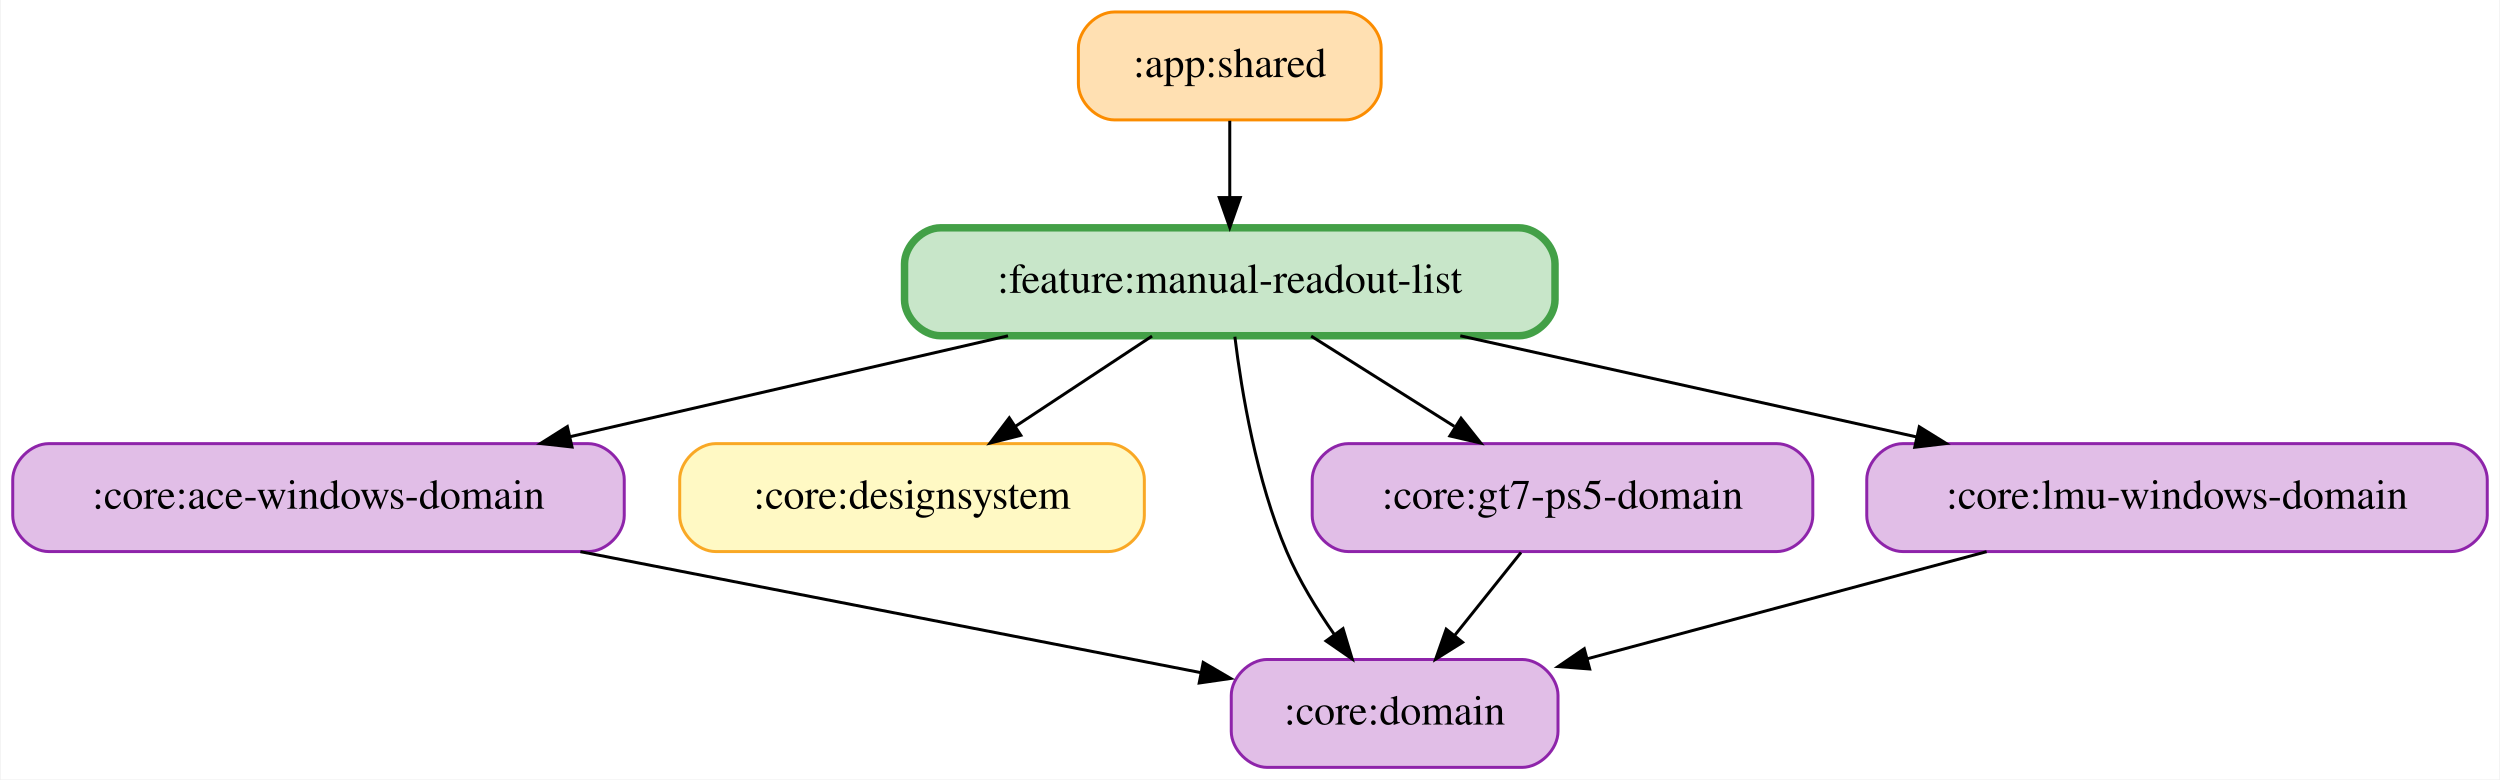
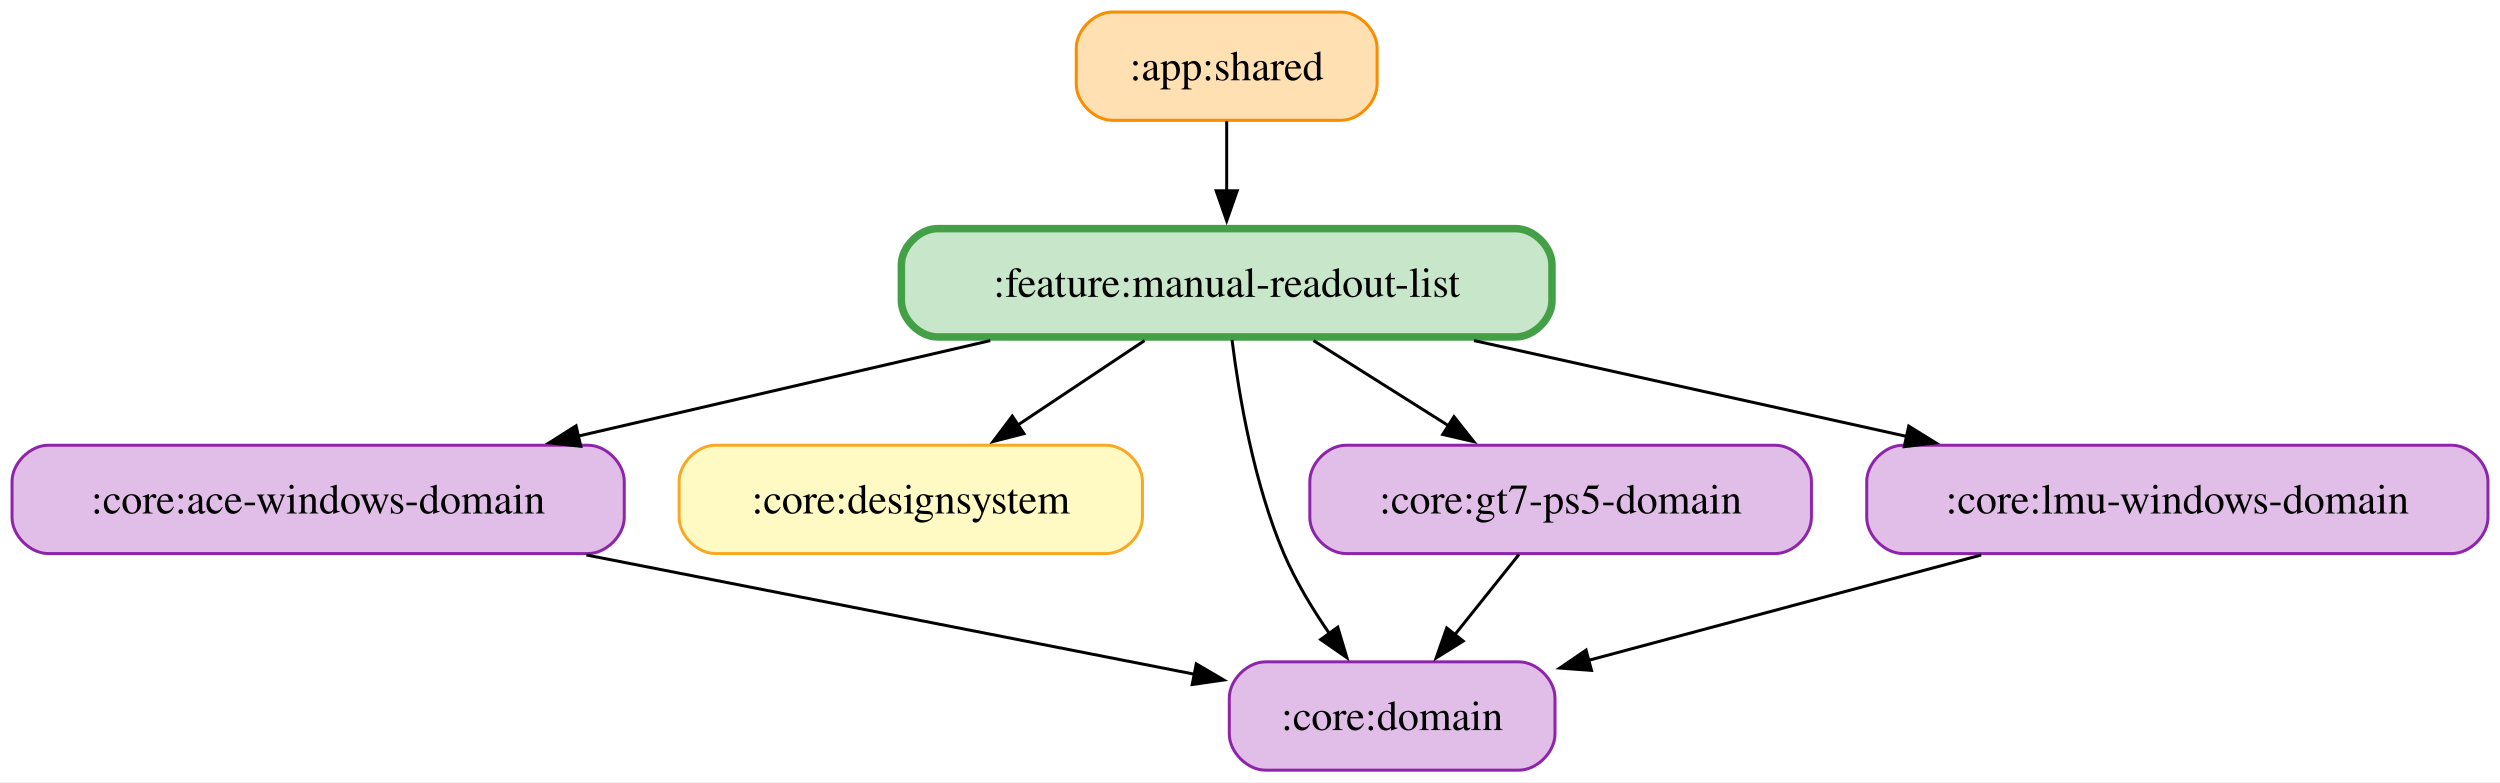
- <svg xmlns="http://www.w3.org/2000/svg" width="834pt" height="260pt" viewBox="0.00 0.00 833.50 260.00">
+ <svg xmlns="http://www.w3.org/2000/svg" width="831pt" height="260pt" viewBox="0.00 0.00 831.00 260.00">
  <g id="graph0" class="graph" transform="scale(1 1) rotate(0) translate(4 256)">
-     <polygon fill="white" stroke="transparent" points="-4,4 -4,-256 829.5,-256 829.5,4 -4,4" />
+     <polygon fill="white" stroke="none" points="-4,4 -4,-256 827,-256 827,4 -4,4" />
    <g id="node1" class="node">
-       <path fill="#ffe0b2" stroke="#fb8c00" d="M444.5,-252C444.5,-252 367.5,-252 367.5,-252 361.5,-252 355.5,-246 355.5,-240 355.5,-240 355.5,-228 355.5,-228 355.5,-222 361.5,-216 367.5,-216 367.5,-216 444.5,-216 444.5,-216 450.5,-216 456.5,-222 456.5,-228 456.5,-228 456.5,-240 456.5,-240 456.5,-246 450.5,-252 444.5,-252" />
-       <text text-anchor="middle" x="406" y="-230.3" font-family="Times,serif" font-size="14.00">:app:shared</text>
+       <path fill="#ffe0b2" stroke="#fb8c00" d="M441.75,-252C441.75,-252 365.75,-252 365.75,-252 359.75,-252 353.75,-246 353.75,-240 353.75,-240 353.75,-228 353.75,-228 353.75,-222 359.75,-216 365.75,-216 365.75,-216 441.75,-216 441.75,-216 447.75,-216 453.75,-222 453.75,-228 453.75,-228 453.75,-240 453.75,-240 453.75,-246 447.75,-252 441.75,-252" />
+       <text xml:space="preserve" text-anchor="middle" x="403.75" y="-229.32" font-family="Times,serif" font-size="14.00">:app:shared</text>
    </g>
    <g id="node7" class="node">
-       <path fill="#c8e6c9" stroke="#43a047" stroke-width="2.5" d="M502.5,-180C502.5,-180 309.5,-180 309.5,-180 303.5,-180 297.5,-174 297.5,-168 297.5,-168 297.5,-156 297.5,-156 297.5,-150 303.5,-144 309.5,-144 309.5,-144 502.5,-144 502.5,-144 508.5,-144 514.5,-150 514.5,-156 514.5,-156 514.5,-168 514.5,-168 514.5,-174 508.5,-180 502.5,-180" />
-       <text text-anchor="middle" x="406" y="-158.3" font-family="Times,serif" font-size="14.00">:feature:manual-readout-list</text>
+       <path fill="#c8e6c9" stroke="#43a047" stroke-width="2.5" d="M499.88,-180C499.88,-180 307.62,-180 307.62,-180 301.62,-180 295.62,-174 295.62,-168 295.62,-168 295.62,-156 295.62,-156 295.62,-150 301.62,-144 307.62,-144 307.62,-144 499.88,-144 499.88,-144 505.88,-144 511.88,-150 511.88,-156 511.88,-156 511.88,-168 511.88,-168 511.88,-174 505.88,-180 499.88,-180" />
+       <text xml:space="preserve" text-anchor="middle" x="403.75" y="-157.32" font-family="Times,serif" font-size="14.00">:feature:manual-readout-list</text>
    </g>
    <g id="edge1" class="edge">
-       <path fill="none" stroke="black" d="M406,-215.7C406,-207.98 406,-198.71 406,-190.11" />
-       <polygon fill="black" stroke="black" points="409.5,-190.1 406,-180.1 402.5,-190.1 409.5,-190.1" />
+       <path fill="none" stroke="black" d="M403.75,-215.7C403.75,-208.71 403.75,-200.44 403.75,-192.55" />
+       <polygon fill="black" stroke="black" points="407.25,-192.59 403.75,-182.59 400.25,-192.59 407.25,-192.59" />
    </g>
    <g id="node2" class="node">
-       <path fill="#e1bee7" stroke="#8e24aa" d="M192,-108C192,-108 12,-108 12,-108 6,-108 0,-102 0,-96 0,-96 0,-84 0,-84 0,-78 6,-72 12,-72 12,-72 192,-72 192,-72 198,-72 204,-78 204,-84 204,-84 204,-96 204,-96 204,-102 198,-108 192,-108" />
-       <text text-anchor="middle" x="102" y="-86.3" font-family="Times,serif" font-size="14.00">:core:ace-windows-domain</text>
+       <path fill="#e1bee7" stroke="#8e24aa" d="M191.5,-108C191.5,-108 12,-108 12,-108 6,-108 0,-102 0,-96 0,-96 0,-84 0,-84 0,-78 6,-72 12,-72 12,-72 191.5,-72 191.5,-72 197.5,-72 203.5,-78 203.5,-84 203.5,-84 203.5,-96 203.5,-96 203.5,-102 197.5,-108 191.5,-108" />
+       <text xml:space="preserve" text-anchor="middle" x="101.75" y="-85.33" font-family="Times,serif" font-size="14.00">:core:ace-windows-domain</text>
    </g>
    <g id="node4" class="node">
-       <path fill="#e1bee7" stroke="#8e24aa" d="M503.5,-36C503.5,-36 418.5,-36 418.5,-36 412.5,-36 406.5,-30 406.5,-24 406.5,-24 406.5,-12 406.5,-12 406.5,-6 412.5,0 418.5,0 418.5,0 503.5,0 503.5,0 509.5,0 515.5,-6 515.5,-12 515.5,-12 515.5,-24 515.5,-24 515.5,-30 509.5,-36 503.5,-36" />
-       <text text-anchor="middle" x="461" y="-14.3" font-family="Times,serif" font-size="14.00">:core:domain</text>
+       <path fill="#e1bee7" stroke="#8e24aa" d="M500.88,-36C500.88,-36 416.62,-36 416.62,-36 410.62,-36 404.62,-30 404.62,-24 404.62,-24 404.62,-12 404.62,-12 404.62,-6 410.62,0 416.62,0 416.62,0 500.88,0 500.88,0 506.88,0 512.88,-6 512.88,-12 512.88,-12 512.88,-24 512.88,-24 512.88,-30 506.88,-36 500.88,-36" />
+       <text xml:space="preserve" text-anchor="middle" x="458.75" y="-13.32" font-family="Times,serif" font-size="14.00">:core:domain</text>
    </g>
    <g id="edge2" class="edge">
-       <path fill="none" stroke="black" d="M189.36,-71.97C253.19,-59.52 338.34,-42.92 396.18,-31.64" />
-       <polygon fill="black" stroke="black" points="397.14,-35.02 406.29,-29.67 395.8,-28.15 397.14,-35.02" />
+       <path fill="none" stroke="black" d="M190.92,-71.52C253.74,-59.2 336.47,-42.98 393.26,-31.84" />
+       <polygon fill="black" stroke="black" points="393.64,-35.33 402.78,-29.97 392.29,-28.46 393.64,-35.33" />
    </g>
    <g id="node3" class="node">
-       <path fill="#fff9c4" stroke="#f9a825" d="M365.5,-108C365.5,-108 234.5,-108 234.5,-108 228.5,-108 222.5,-102 222.5,-96 222.5,-96 222.5,-84 222.5,-84 222.5,-78 228.5,-72 234.5,-72 234.5,-72 365.5,-72 365.5,-72 371.5,-72 377.5,-78 377.5,-84 377.5,-84 377.5,-96 377.5,-96 377.5,-102 371.5,-108 365.5,-108" />
-       <text text-anchor="middle" x="300" y="-86.3" font-family="Times,serif" font-size="14.00">:core:designsystem</text>
+       <path fill="#fff9c4" stroke="#f9a825" d="M363.75,-108C363.75,-108 233.75,-108 233.75,-108 227.75,-108 221.75,-102 221.75,-96 221.75,-96 221.75,-84 221.75,-84 221.75,-78 227.75,-72 233.75,-72 233.75,-72 363.75,-72 363.75,-72 369.75,-72 375.75,-78 375.75,-84 375.75,-84 375.75,-96 375.75,-96 375.75,-102 369.75,-108 363.75,-108" />
+       <text xml:space="preserve" text-anchor="middle" x="298.75" y="-85.33" font-family="Times,serif" font-size="14.00">:core:designsystem</text>
    </g>
    <g id="node5" class="node">
-       <path fill="#e1bee7" stroke="#8e24aa" d="M588.5,-108C588.5,-108 445.5,-108 445.5,-108 439.5,-108 433.5,-102 433.5,-96 433.5,-96 433.5,-84 433.5,-84 433.5,-78 439.5,-72 445.5,-72 445.5,-72 588.5,-72 588.5,-72 594.5,-72 600.5,-78 600.5,-84 600.5,-84 600.5,-96 600.5,-96 600.5,-102 594.5,-108 588.5,-108" />
-       <text text-anchor="middle" x="517" y="-86.3" font-family="Times,serif" font-size="14.00">:core:gt7-ps5-domain</text>
+       <path fill="#e1bee7" stroke="#8e24aa" d="M586.12,-108C586.12,-108 443.38,-108 443.38,-108 437.38,-108 431.38,-102 431.38,-96 431.38,-96 431.38,-84 431.38,-84 431.38,-78 437.38,-72 443.38,-72 443.38,-72 586.12,-72 586.12,-72 592.12,-72 598.12,-78 598.12,-84 598.12,-84 598.12,-96 598.12,-96 598.12,-102 592.12,-108 586.12,-108" />
+       <text xml:space="preserve" text-anchor="middle" x="514.75" y="-85.33" font-family="Times,serif" font-size="14.00">:core:gt7-ps5-domain</text>
    </g>
    <g id="edge3" class="edge">
-       <path fill="none" stroke="black" d="M503.16,-71.7C496.51,-63.39 488.42,-53.28 481.11,-44.14" />
-       <polygon fill="black" stroke="black" points="483.66,-41.73 474.68,-36.1 478.2,-46.1 483.66,-41.73" />
+       <path fill="none" stroke="black" d="M500.91,-71.7C494.46,-63.64 486.67,-53.89 479.54,-44.98" />
+       <polygon fill="black" stroke="black" points="482.36,-42.91 473.38,-37.29 476.89,-47.28 482.36,-42.91" />
    </g>
    <g id="node6" class="node">
-       <path fill="#e1bee7" stroke="#8e24aa" d="M813.5,-108C813.5,-108 630.5,-108 630.5,-108 624.5,-108 618.5,-102 618.5,-96 618.5,-96 618.5,-84 618.5,-84 618.5,-78 624.5,-72 630.5,-72 630.5,-72 813.5,-72 813.5,-72 819.5,-72 825.5,-78 825.5,-84 825.5,-84 825.5,-96 825.5,-96 825.5,-102 819.5,-108 813.5,-108" />
-       <text text-anchor="middle" x="722" y="-86.3" font-family="Times,serif" font-size="14.00">:core:lmu-windows-domain</text>
+       <path fill="#e1bee7" stroke="#8e24aa" d="M811,-108C811,-108 628.5,-108 628.5,-108 622.5,-108 616.5,-102 616.5,-96 616.5,-96 616.5,-84 616.5,-84 616.5,-78 622.5,-72 628.5,-72 628.5,-72 811,-72 811,-72 817,-72 823,-78 823,-84 823,-84 823,-96 823,-96 823,-102 817,-108 811,-108" />
+       <text xml:space="preserve" text-anchor="middle" x="719.75" y="-85.33" font-family="Times,serif" font-size="14.00">:core:lmu-windows-domain</text>
    </g>
    <g id="edge4" class="edge">
-       <path fill="none" stroke="black" d="M658.49,-71.97C618.06,-61.12 565.87,-47.13 525.29,-36.24" />
-       <polygon fill="black" stroke="black" points="526.07,-32.83 515.51,-33.62 524.26,-39.59 526.07,-32.83" />
+       <path fill="none" stroke="black" d="M654.56,-71.52C614.68,-60.82 563.82,-47.18 523.94,-36.48" />
+       <polygon fill="black" stroke="black" points="525.02,-33.15 514.46,-33.94 523.21,-39.91 525.02,-33.15" />
    </g>
    <g id="edge7" class="edge">
-       <path fill="none" stroke="black" d="M332.02,-143.97C287.89,-133.8 231.73,-120.87 185.95,-110.33" />
-       <polygon fill="black" stroke="black" points="186.58,-106.88 176.05,-108.05 185.01,-113.7 186.58,-106.88" />
+       <path fill="none" stroke="black" d="M325.19,-142.79C283.15,-133.05 231.29,-121.03 188.12,-111.02" />
+       <polygon fill="black" stroke="black" points="189.06,-107.64 178.53,-108.8 187.48,-114.46 189.06,-107.64" />
    </g>
    <g id="edge9" class="edge">
-       <path fill="none" stroke="black" d="M380.07,-143.88C366.34,-134.81 349.29,-123.55 334.46,-113.76" />
-       <polygon fill="black" stroke="black" points="336.3,-110.78 326.03,-108.19 332.45,-116.62 336.3,-110.78" />
+       <path fill="none" stroke="black" d="M376.44,-142.79C363.5,-134.17 347.89,-123.76 334.07,-114.55" />
+       <polygon fill="black" stroke="black" points="336.36,-111.87 326.1,-109.23 332.48,-117.69 336.36,-111.87" />
    </g>
    <g id="edge5" class="edge">
-       <path fill="none" stroke="black" d="M407.7,-143.67C409.95,-125.29 414.89,-95.69 425,-72 429.08,-62.43 434.99,-52.78 440.84,-44.39" />
-       <polygon fill="black" stroke="black" points="443.78,-46.29 446.84,-36.15 438.12,-42.17 443.78,-46.29" />
+       <path fill="none" stroke="black" d="M405.53,-142.99C407.82,-124.56 412.76,-95.39 422.75,-72 426.66,-62.84 432.24,-53.6 437.85,-45.46" />
+       <polygon fill="black" stroke="black" points="440.67,-47.53 443.7,-37.38 435,-43.42 440.67,-47.53" />
    </g>
    <g id="edge6" class="edge">
-       <path fill="none" stroke="black" d="M433.15,-143.88C447.53,-134.81 465.38,-123.55 480.91,-113.76" />
-       <polygon fill="black" stroke="black" points="483.15,-116.48 489.74,-108.19 479.42,-110.56 483.15,-116.48" />
+       <path fill="none" stroke="black" d="M432.62,-142.79C446.43,-134.08 463.12,-123.56 477.83,-114.28" />
+       <polygon fill="black" stroke="black" points="479.3,-117.5 485.89,-109.2 475.56,-111.58 479.3,-117.5" />
    </g>
    <g id="edge8" class="edge">
-       <path fill="none" stroke="black" d="M482.9,-143.97C528.86,-133.78 587.39,-120.82 635.04,-110.26" />
-       <polygon fill="black" stroke="black" points="636.02,-113.63 645.03,-108.05 634.51,-106.8 636.02,-113.63" />
+       <path fill="none" stroke="black" d="M485.95,-142.79C530.13,-133 584.67,-120.92 629.96,-110.89" />
+       <polygon fill="black" stroke="black" points="630.47,-114.36 639.48,-108.78 628.96,-107.53 630.47,-114.36" />
    </g>
  </g>
</svg>
